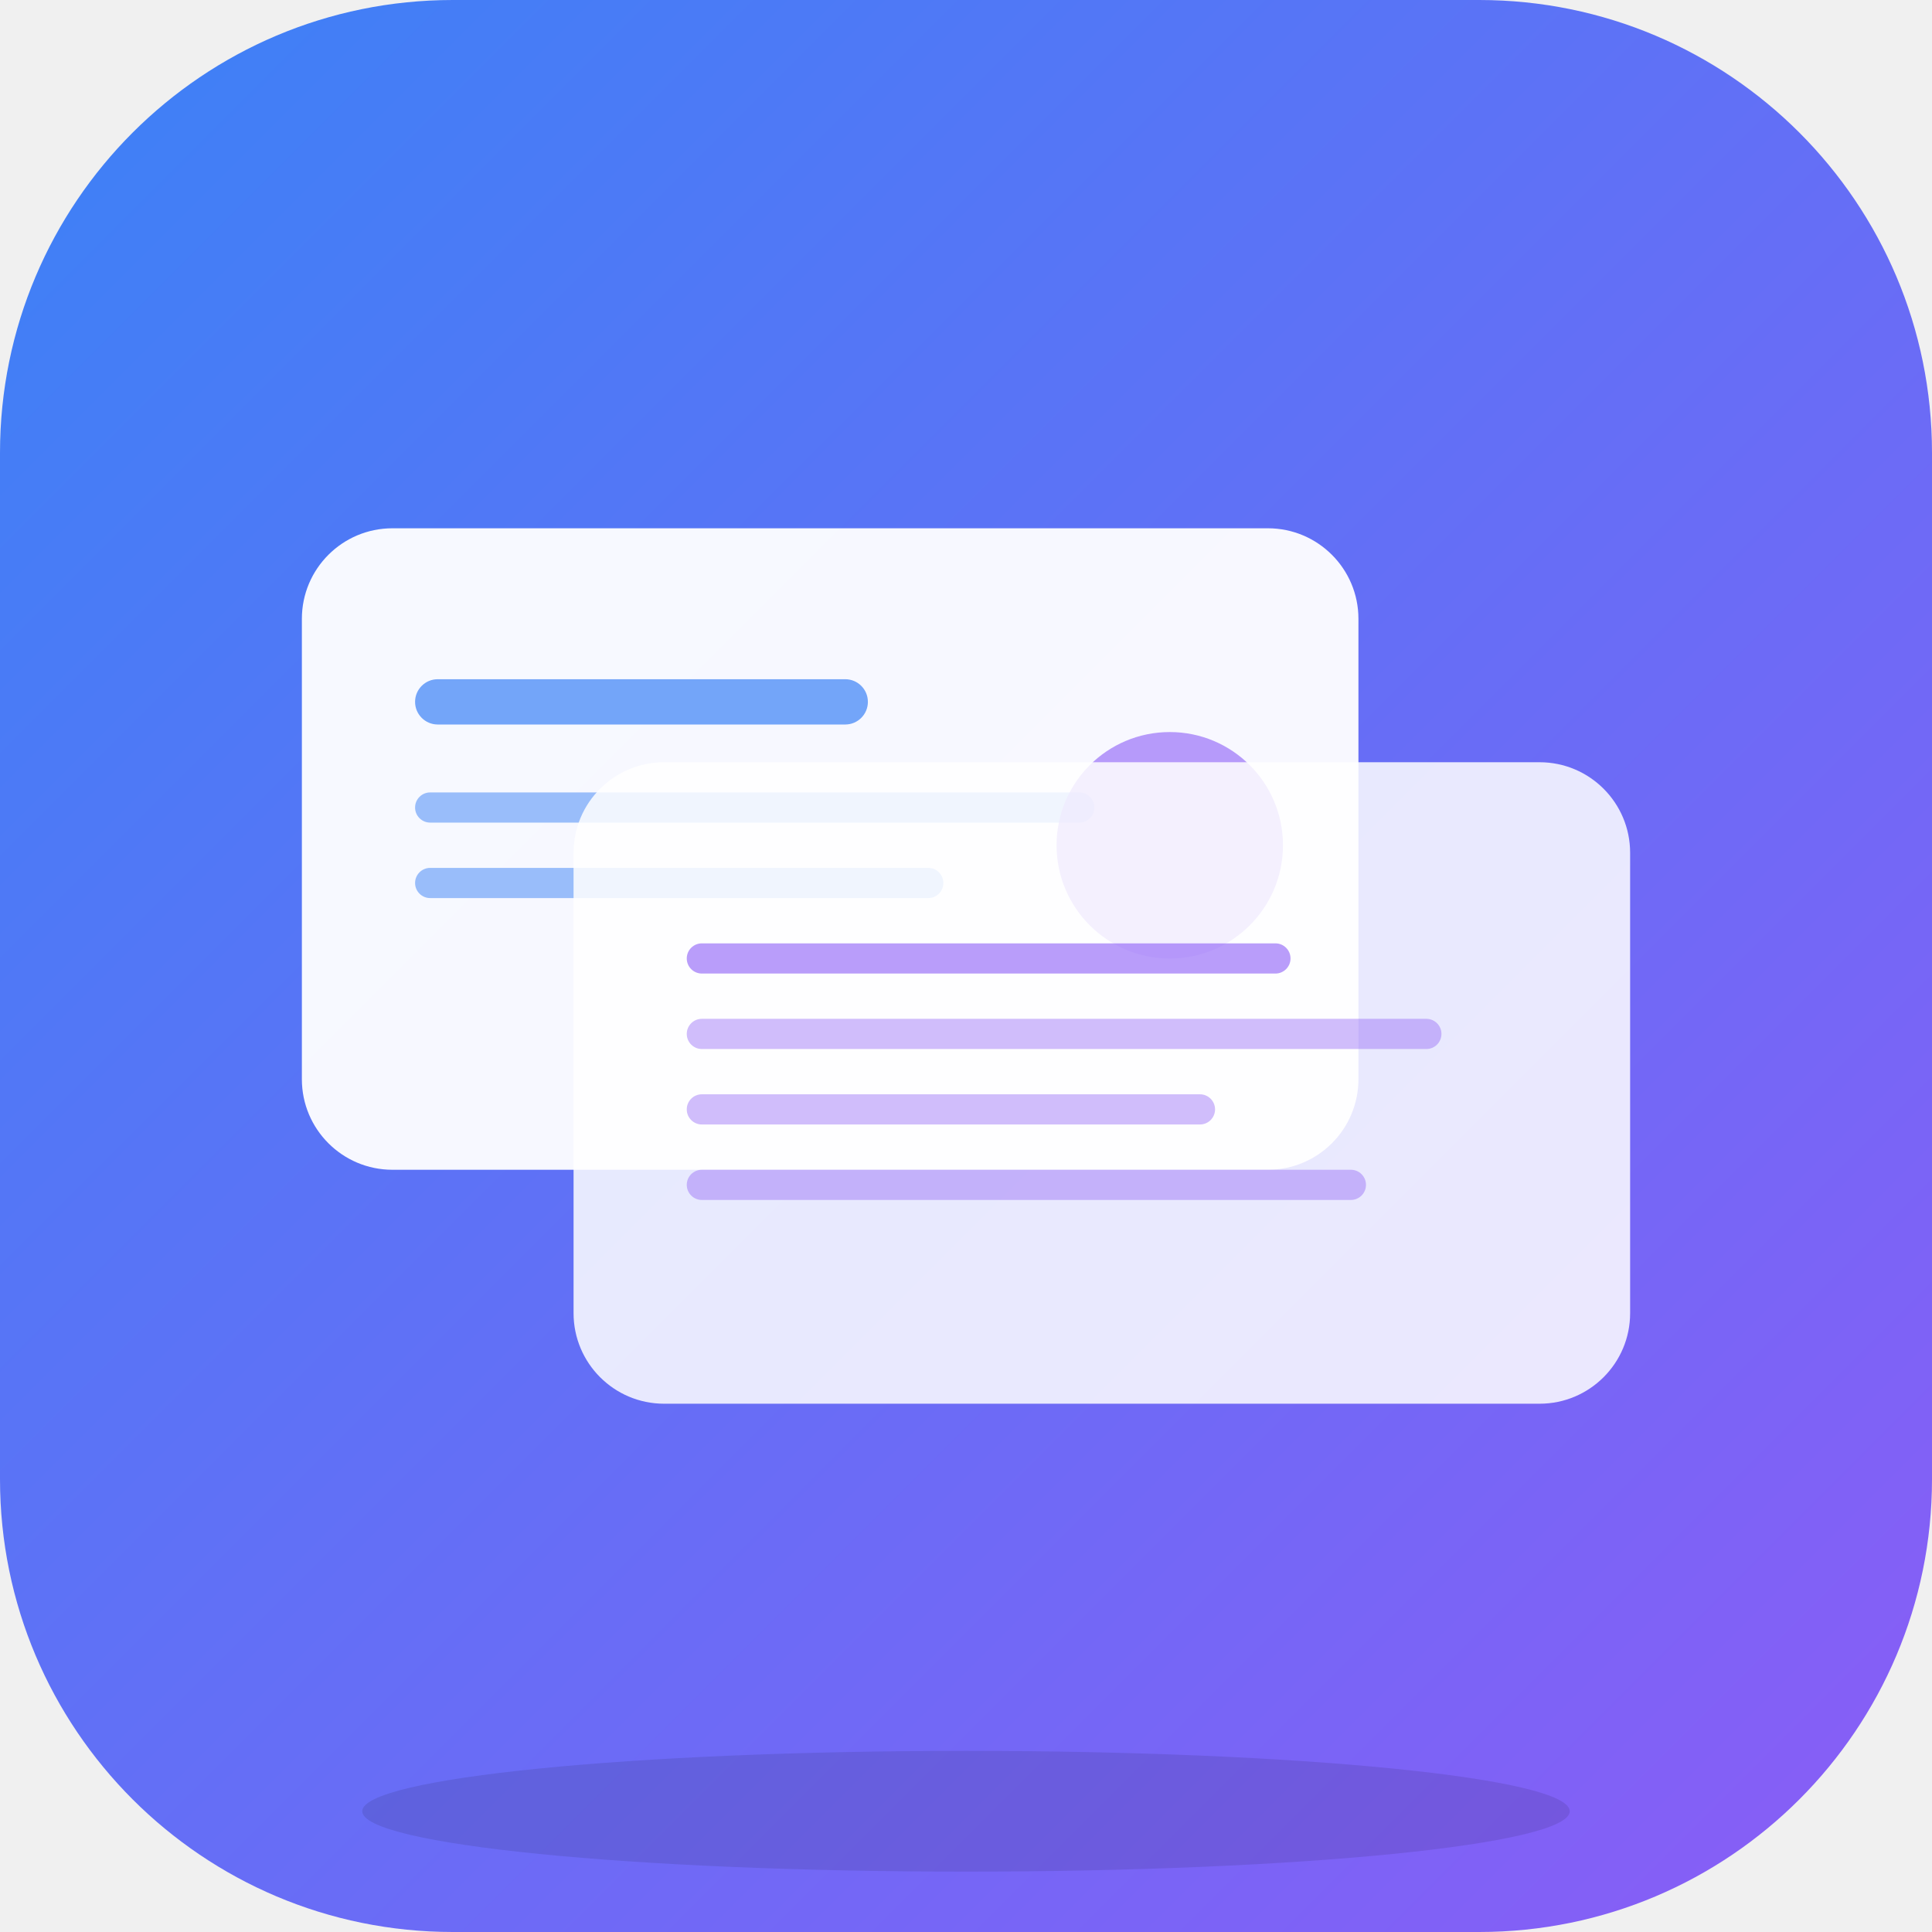
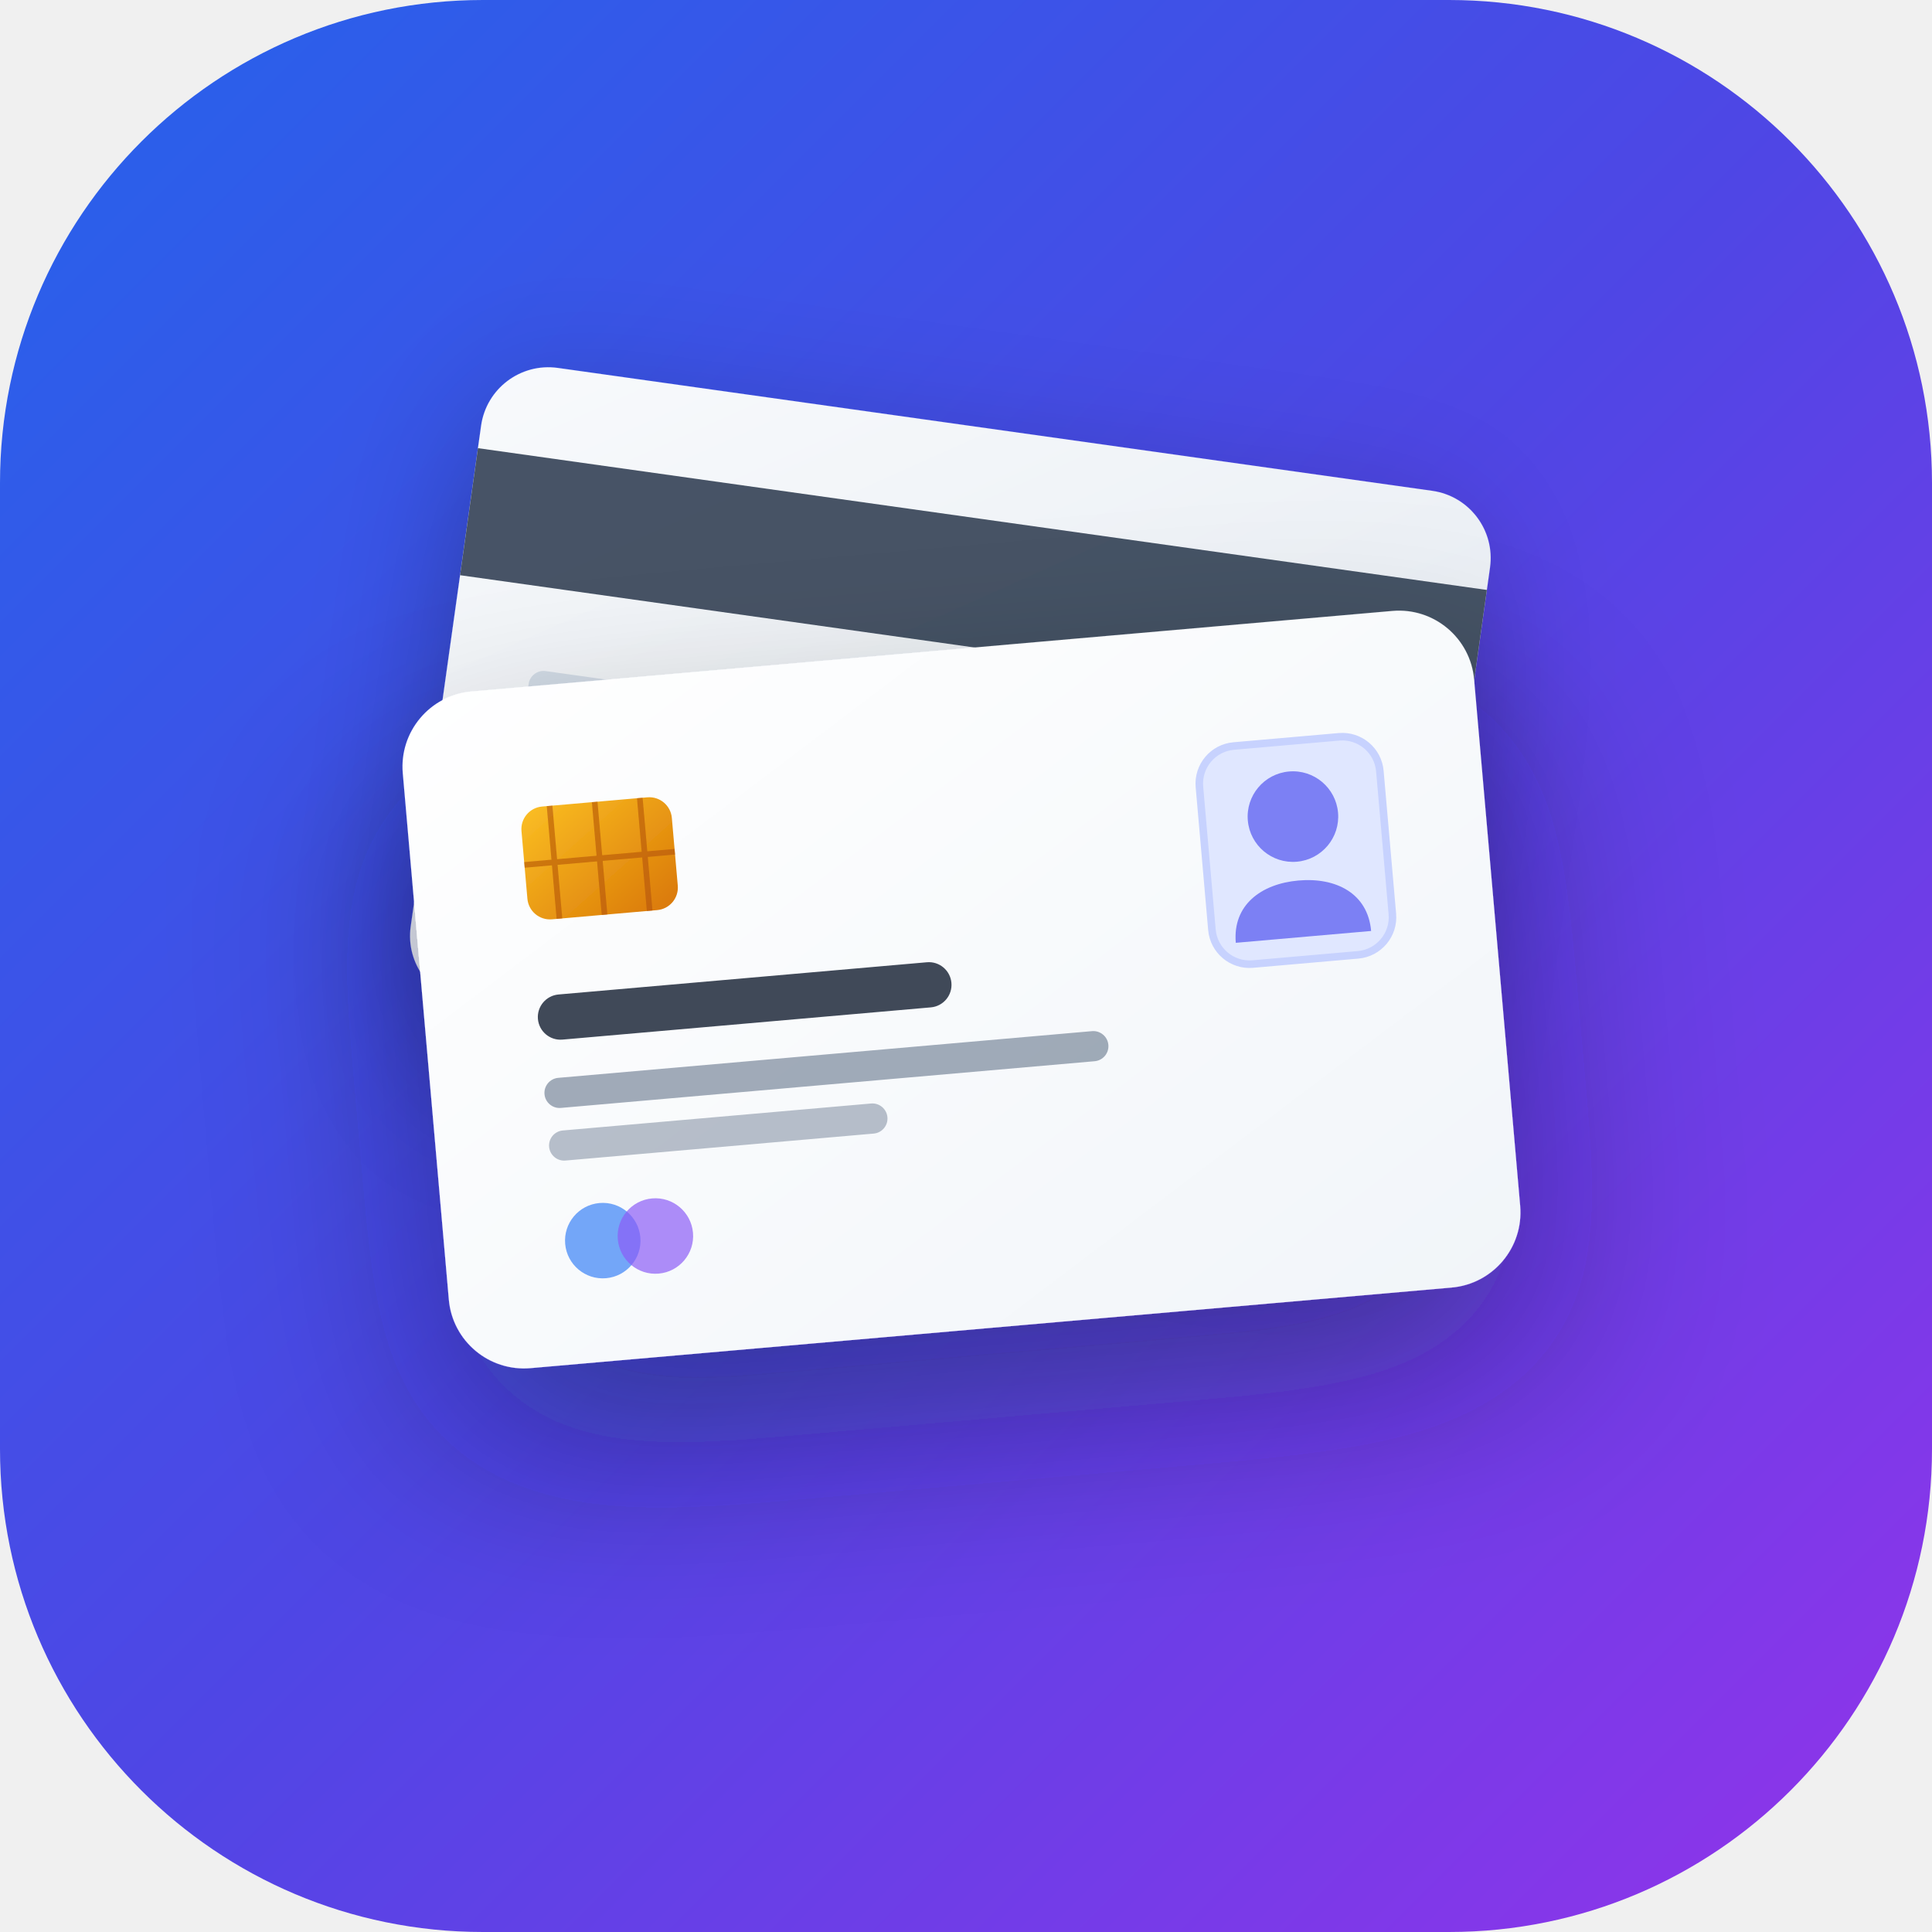
- <svg xmlns="http://www.w3.org/2000/svg" viewBox="0 0 256 256">
+ <svg xmlns="http://www.w3.org/2000/svg" viewBox="0 0 512 512" fill="none">
  <defs>
-     <linearGradient id="grad" x1="0%" y1="0%" x2="100%" y2="100%">
-       <stop offset="0%" style="stop-color:#3b82f6;stop-opacity:1" />
-       <stop offset="100%" style="stop-color:#8b5cf6;stop-opacity:1" />
+     <linearGradient id="bgGrad" x1="0%" y1="0%" x2="100%" y2="100%">
+       <stop offset="0%" stop-color="#2563eb" />
+       <stop offset="50%" stop-color="#4f46e5" />
+       <stop offset="100%" stop-color="#9333ea" />
    </linearGradient>
+     <linearGradient id="backCardGrad" x1="0%" y1="0%" x2="100%" y2="100%">
+       <stop offset="0%" stop-color="#f8fafc" />
+       <stop offset="100%" stop-color="#e2e8f0" />
+     </linearGradient>
+     <linearGradient id="frontCardGrad" x1="0%" y1="0%" x2="100%" y2="100%">
+       <stop offset="0%" stop-color="#ffffff" />
+       <stop offset="100%" stop-color="#f1f5f9" />
+     </linearGradient>
+     <linearGradient id="chipGrad" x1="0%" y1="0%" x2="100%" y2="100%">
+       <stop offset="0%" stop-color="#fbbf24" />
+       <stop offset="100%" stop-color="#d97706" />
+     </linearGradient>
+     <filter id="cardShadow" x="-20%" y="-20%" width="140%" height="140%">
+       <feDropShadow dx="0" dy="16" stdDeviation="20" flood-color="#0f172a" flood-opacity="0.3" />
+     </filter>
+     <filter id="frontShadow" x="-20%" y="-20%" width="140%" height="140%">
+       <feDropShadow dx="0" dy="24" stdDeviation="28" flood-color="#0f172a" flood-opacity="0.38" />
+     </filter>
  </defs>
-   <rect width="256" height="256" rx="60" fill="url(#grad)" />
-   <rect x="40" y="70" width="140" height="85" rx="12" fill="white" opacity="0.95" />
-   <rect x="55" y="90" width="60" height="6" rx="3" fill="#3b82f6" opacity="0.7" />
-   <rect x="55" y="105" width="90" height="4" rx="2" fill="#3b82f6" opacity="0.5" />
-   <rect x="55" y="115" width="70" height="4" rx="2" fill="#3b82f6" opacity="0.5" />
-   <circle cx="155" cy="112" r="15" fill="#8b5cf6" opacity="0.6" />
-   <rect x="76" y="101" width="140" height="85" rx="12" fill="white" opacity="0.85" />
-   <rect x="91" y="125" width="80" height="4" rx="2" fill="#8b5cf6" opacity="0.6" />
-   <rect x="91" y="135" width="100" height="4" rx="2" fill="#8b5cf6" opacity="0.4" />
-   <rect x="91" y="145" width="70" height="4" rx="2" fill="#8b5cf6" opacity="0.4" />
-   <rect x="91" y="155" width="90" height="4" rx="2" fill="#8b5cf6" opacity="0.4" />
-   <ellipse cx="128" cy="240" rx="80" ry="8" fill="black" opacity="0.1" />
+   <rect width="512" height="512" rx="128" fill="url(#bgGrad)" />
+   <g filter="url(#cardShadow)" transform="translate(130, 95) rotate(8)">
+     <rect width="270" height="170" rx="18" fill="url(#backCardGrad)" />
+     <rect x="0" y="24" width="270" height="34" fill="#334155" opacity="0.9" />
+     <rect x="22" y="80" width="130" height="22" rx="4" fill="#cbd5e1" opacity="0.8" />
+     <rect x="165" y="84" width="45" height="14" rx="3" fill="#94a3b8" opacity="0.6" />
+     <rect x="22" y="120" width="180" height="8" rx="4" fill="#94a3b8" opacity="0.5" />
+     <rect x="22" y="136" width="120" height="8" rx="4" fill="#94a3b8" opacity="0.4" />
+   </g>
+   <g filter="url(#frontShadow)" transform="translate(105, 185) rotate(-5)">
+     <rect width="285" height="180" rx="20" fill="url(#frontCardGrad)" />
+     <rect x="30" y="32" width="40" height="30" rx="6" fill="url(#chipGrad)" />
+     <path d="M30 47h40M50 32v30M38 32v30M62 32v30" stroke="#b45309" stroke-width="1.5" opacity="0.6" />
+     <rect x="210" y="32" width="48" height="58" rx="10" fill="#e0e7ff" stroke="#c7d2fe" stroke-width="2" />
+     <circle cx="234" cy="52" r="12" fill="#6366f1" opacity="0.8" />
+     <path d="M216 84c0-10 8-15 18-15s18 5 18 15" fill="#6366f1" opacity="0.8" />
+     <rect x="30" y="82" width="110" height="12" rx="6" fill="#1e293b" opacity="0.85" />
+     <rect x="30" y="104" width="150" height="8" rx="4" fill="#64748b" opacity="0.6" />
+     <rect x="30" y="118" width="90" height="8" rx="4" fill="#64748b" opacity="0.45" />
+     <circle cx="42" cy="148" r="10" fill="#3b82f6" opacity="0.7" />
+     <circle cx="56" cy="148" r="10" fill="#8b5cf6" opacity="0.7" />
+   </g>
</svg>
